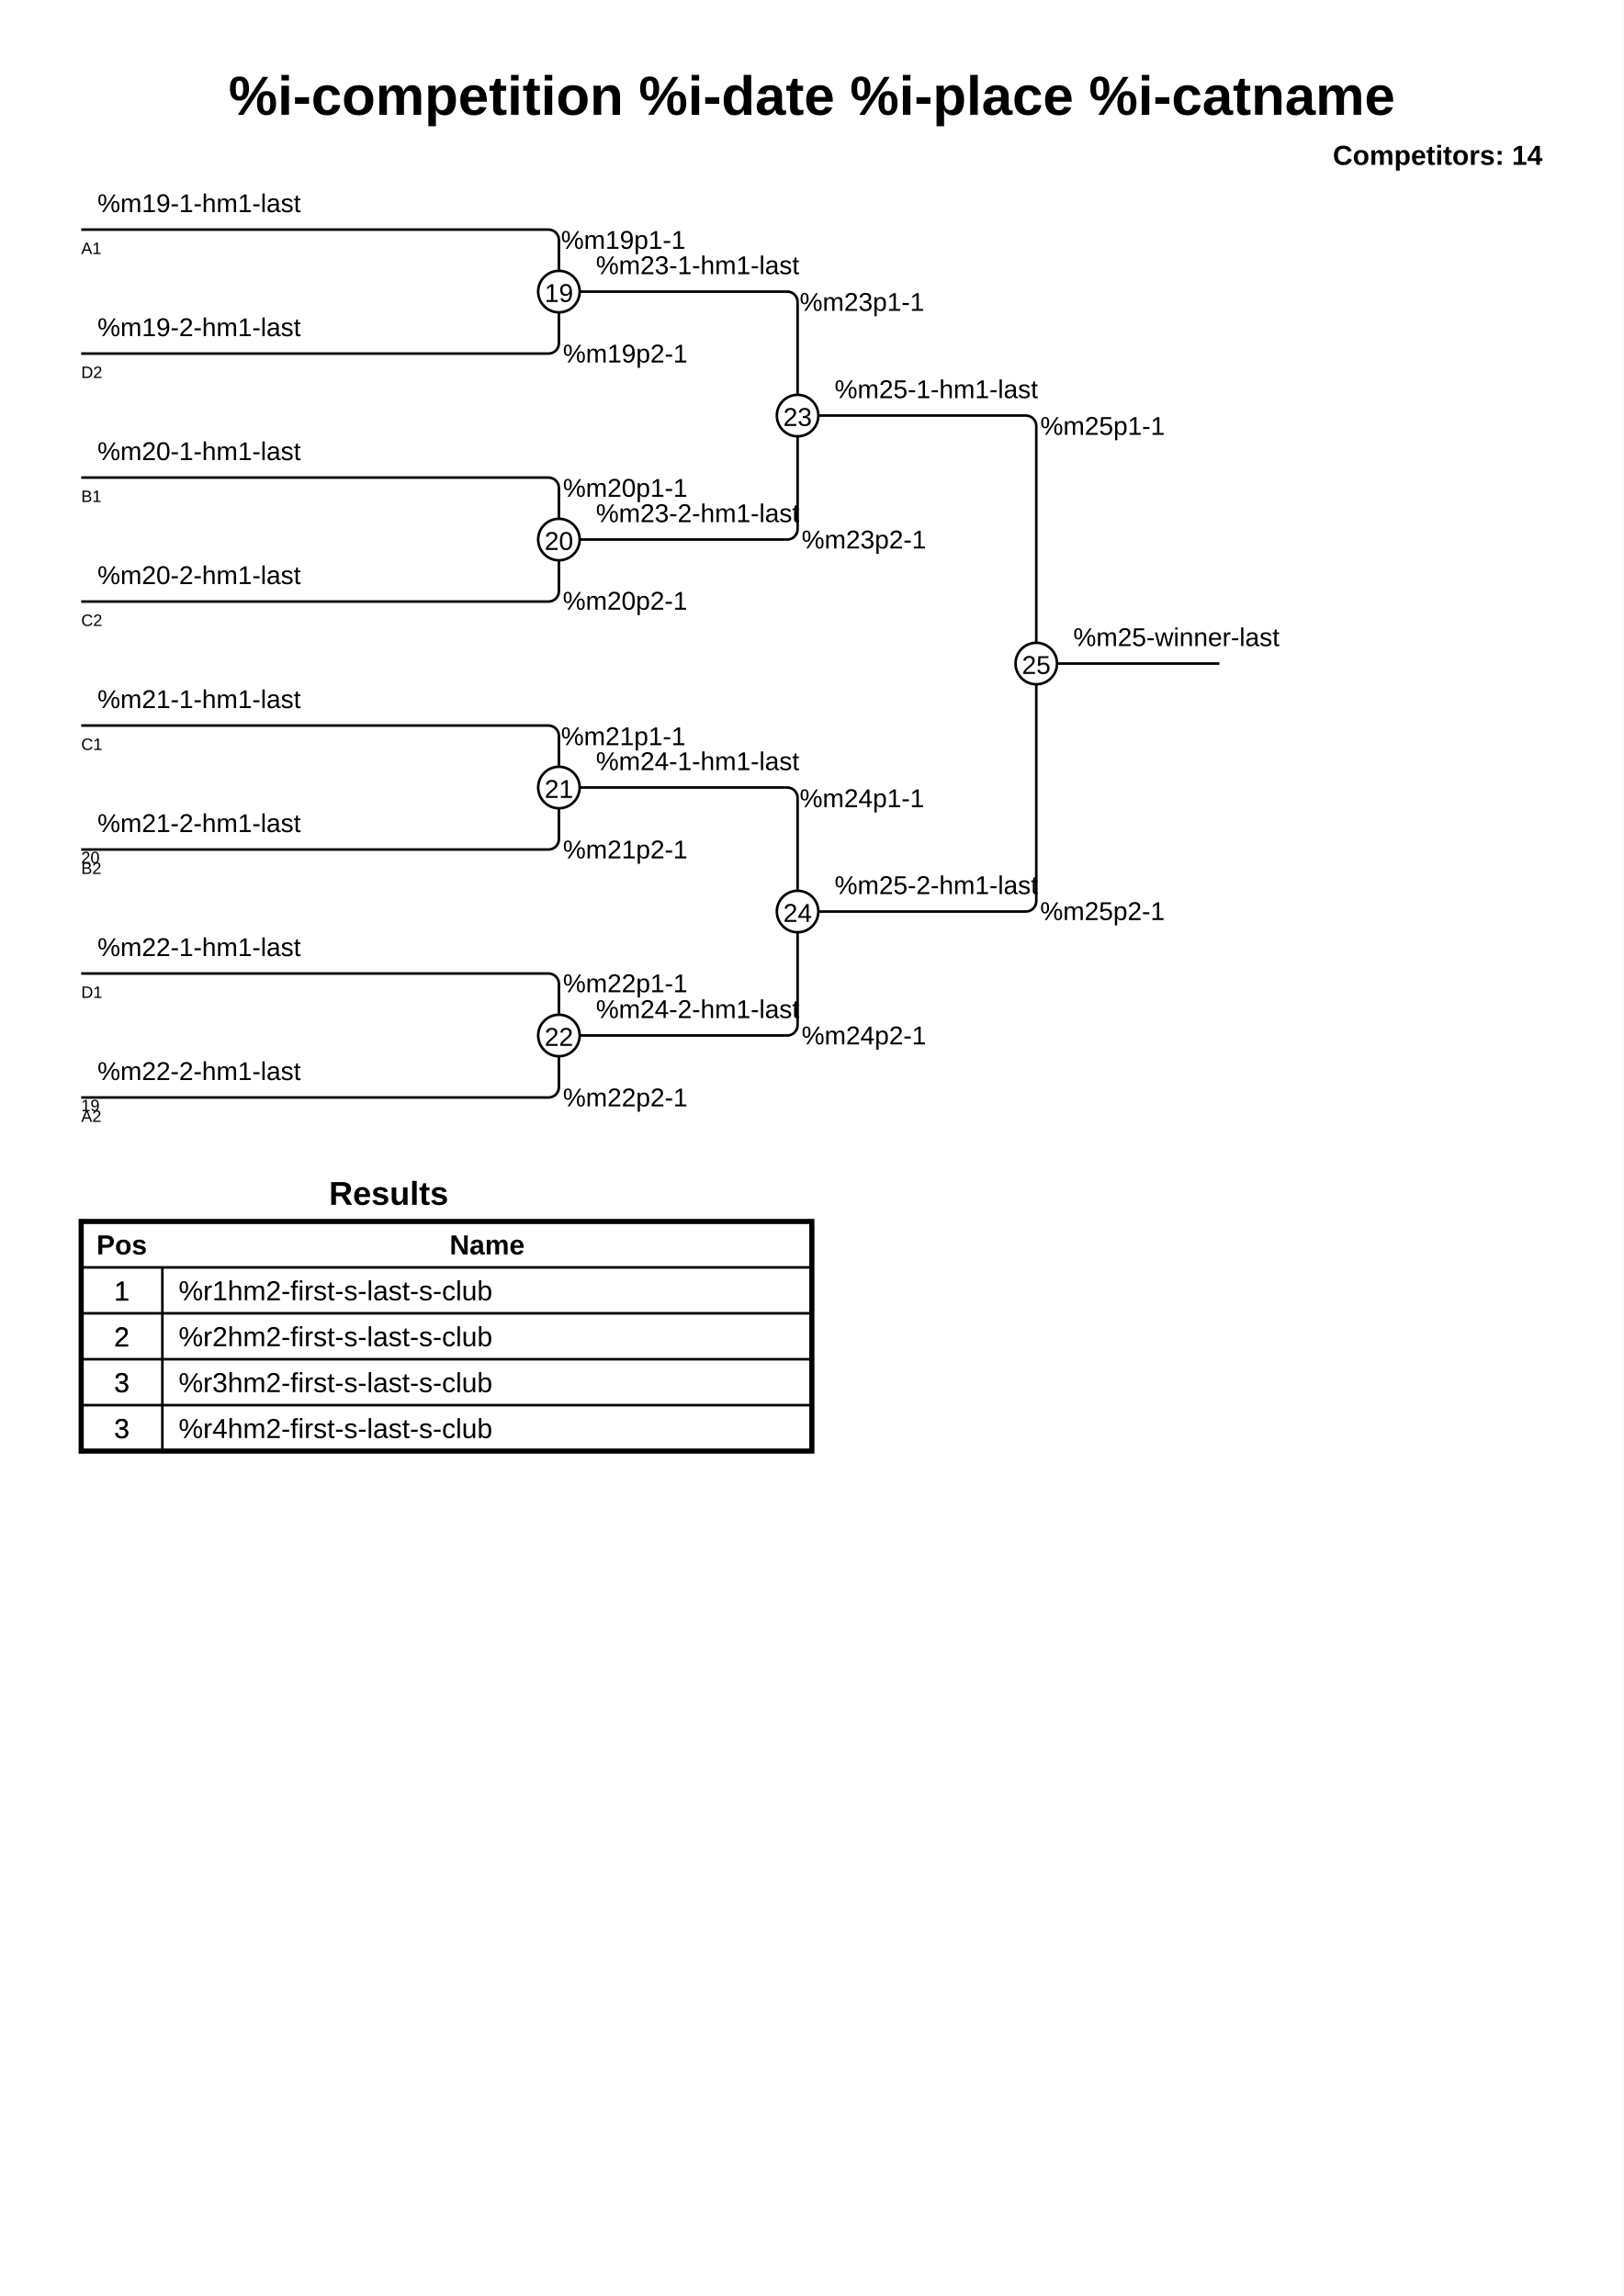
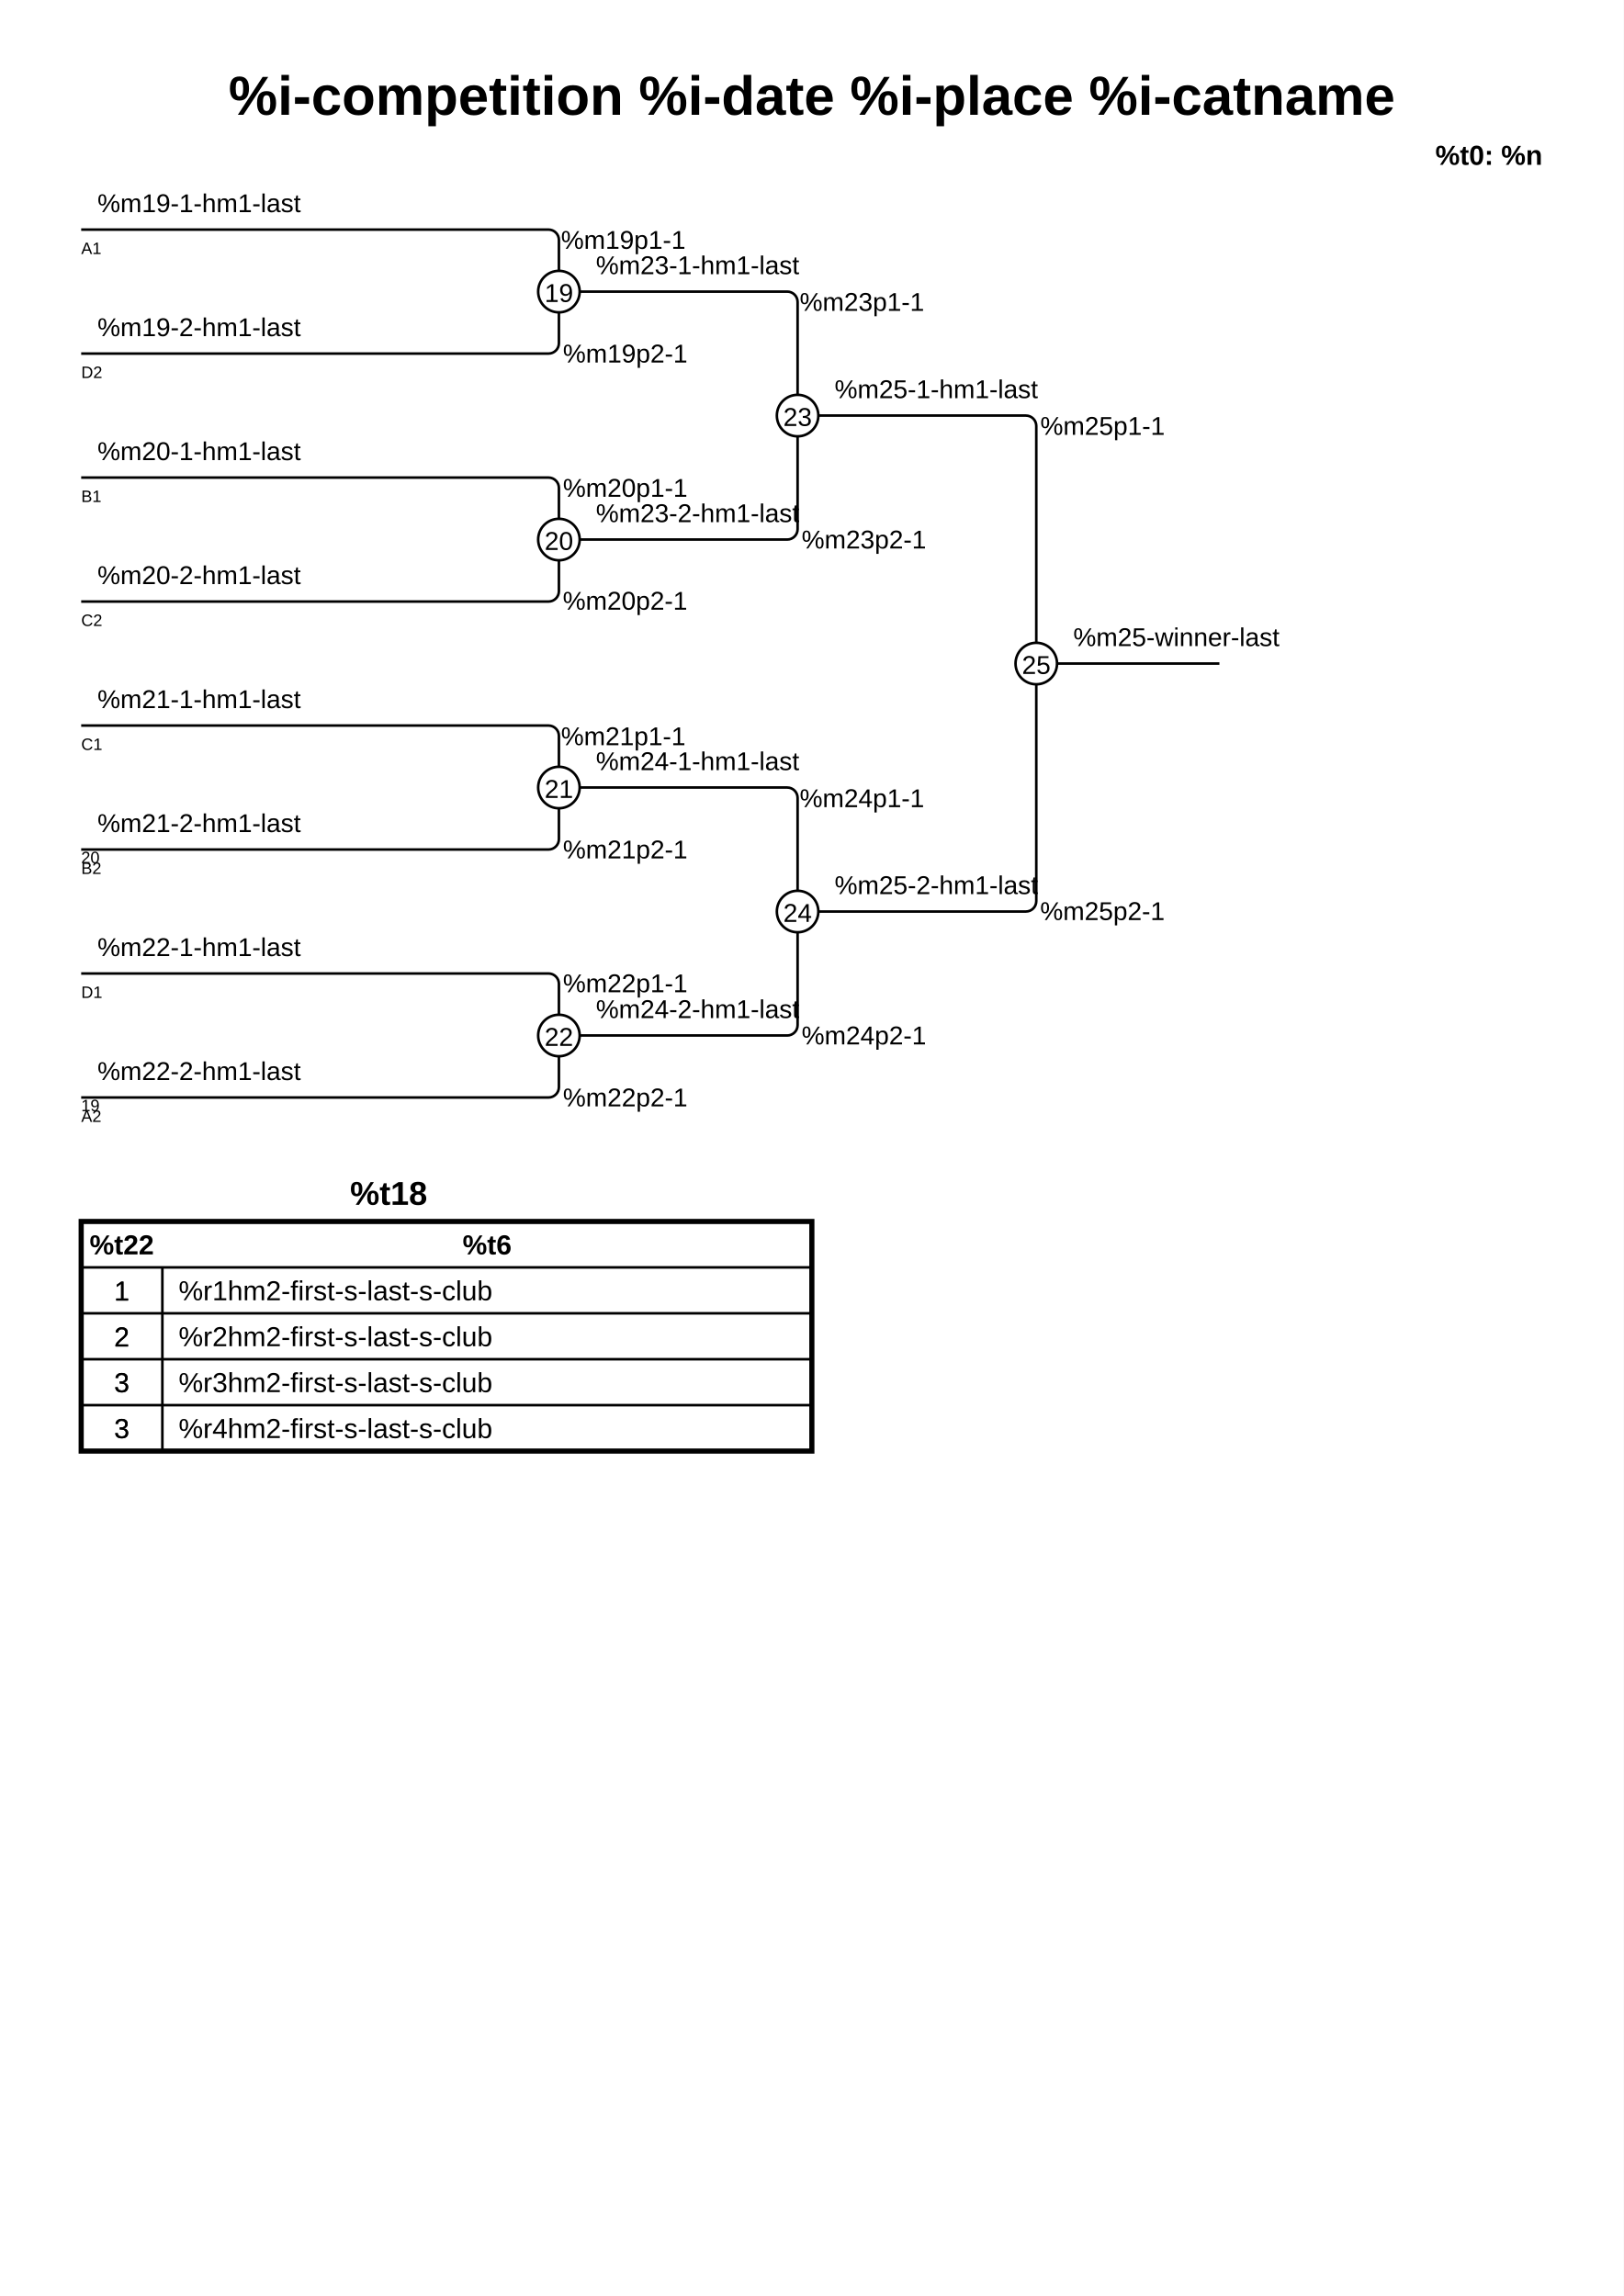
<svg xmlns="http://www.w3.org/2000/svg" width="630px" height="891px" id="judoshiai" version="1.1">
  <style type="text/css">  tspan.cmpx { fill: red; }  </style>
  <g id="layer1" style="opacity:1">
    <rect x="0.00" y="0.00" width="630.00" height="891.00" style="fill:white;stroke:none" />
    <text style="font-size:21.38px;font-style:normal;font-weight:bold;letter-spacing:0px;word-spacing:0px;fill:#000000;fill-opacity:1;stroke:none;font-family:Arial;text-anchor:middle;text-align:center" x="315.00" y="44.55">
      <tspan>%i-competition  %i-date  %i-place   %i-catname</tspan>
    </text>
    <text style="font-size:10.69px;font-style:normal;font-weight:bold;line-height:125%;letter-spacing:0px;word-spacing:0px;fill:#000000;fill-opacity:1;stroke:none;font-family:Arial;text-anchor:end;text-align:left" x="598.50" y="63.97">
-       <tspan>Competitors: 14</tspan>
+       <tspan>%t0: %n</tspan>
    </text>
    <text x="31.50" y="98.59" style="font-size:6.42px;font-style:normal;font-weight:normal;fill:#000000;fill-opacity:1;stroke:none;font-family:Arial">A1</text>
    <text x="31.50" y="146.70" style="font-size:6.42px;font-style:normal;font-weight:normal;fill:#000000;fill-opacity:1;stroke:none;font-family:Arial">D2</text>
    <text x="31.50" y="194.82" style="font-size:6.42px;font-style:normal;font-weight:normal;fill:#000000;fill-opacity:1;stroke:none;font-family:Arial">B1</text>
    <text x="31.50" y="242.93" style="font-size:6.42px;font-style:normal;font-weight:normal;fill:#000000;fill-opacity:1;stroke:none;font-family:Arial">C2</text>
    <text x="31.50" y="291.04" style="font-size:6.42px;font-style:normal;font-weight:normal;fill:#000000;fill-opacity:1;stroke:none;font-family:Arial">C1</text>
    <text x="31.50" y="339.16" style="font-size:6.42px;font-style:normal;font-weight:normal;fill:#000000;fill-opacity:1;stroke:none;font-family:Arial">B2</text>
    <text x="31.50" y="387.27" style="font-size:6.42px;font-style:normal;font-weight:normal;fill:#000000;fill-opacity:1;stroke:none;font-family:Arial">D1</text>
    <text x="31.50" y="435.39" style="font-size:6.42px;font-style:normal;font-weight:normal;fill:#000000;fill-opacity:1;stroke:none;font-family:Arial">A2</text>
    <path d="M 31.50,89.10 l 181.34,0.00 a4.02,4.02 0 0,1 4.02,4.02 l 0.00,11.99 M 31.50,137.21 l 181.34,0.00 a4.02,4.02 0 0,0 4.02,-4.02 l 0.00,-11.99" style="fill:none; stroke:black; stroke-width:1" />
    <circle cx="216.86" cy="113.16" r="8.05" stroke="black" stroke-width="1" fill="white" />
    <text x="216.86" y="117.18" style="font-size:10px;font-style:normal;font-weight:normal;fill:#000000;fill-opacity:1;stroke:none;font-family:Arial;text-anchor:middle;text-align:center">
      <tspan>19</tspan>
    </text>
    <text x="37.80" y="82.33" font-family="Arial" font-size="10" fill="black">
      <tspan>%m19-1-hm1-last</tspan>
    </text>
    <text x="37.80" y="130.45" font-family="Arial" font-size="10" fill="black">
      <tspan>%m19-2-hm1-last</tspan>
    </text>
    <text x="217.66" y="96.57" font-family="Arial" font-size="10" fill="black">
      <tspan>%m19p1-1</tspan>
    </text>
    <text x="218.41" y="140.67" font-family="Arial" font-size="10" fill="black">
      <tspan>%m19p2-1</tspan>
    </text>
    <path d="M 31.50,185.33 l 181.34,0.00 a4.02,4.02 0 0,1 4.02,4.02 l 0.00,11.99 M 31.50,233.44 l 181.34,0.00 a4.02,4.02 0 0,0 4.02,-4.02 l 0.00,-11.99" style="fill:none; stroke:black; stroke-width:1" />
    <circle cx="216.86" cy="209.38" r="8.05" stroke="black" stroke-width="1" fill="white" />
    <text x="216.86" y="213.41" style="font-size:10px;font-style:normal;font-weight:normal;fill:#000000;fill-opacity:1;stroke:none;font-family:Arial;text-anchor:middle;text-align:center">
      <tspan>20</tspan>
    </text>
    <text x="37.80" y="178.56" font-family="Arial" font-size="10" fill="black">
      <tspan>%m20-1-hm1-last</tspan>
    </text>
    <text x="37.80" y="226.67" font-family="Arial" font-size="10" fill="black">
      <tspan>%m20-2-hm1-last</tspan>
    </text>
    <text x="218.41" y="192.80" font-family="Arial" font-size="10" fill="black">
      <tspan>%m20p1-1</tspan>
    </text>
    <text x="218.35" y="236.61" font-family="Arial" font-size="10" fill="black">
      <tspan>%m20p2-1</tspan>
    </text>
    <path d="M 31.50,281.56 l 181.34,0.00 a4.02,4.02 0 0,1 4.02,4.02 l 0.00,11.99 M 31.50,329.67 l 181.34,0.00 a4.02,4.02 0 0,0 4.02,-4.02 l 0.00,-11.99" style="fill:none; stroke:black; stroke-width:1" />
    <circle cx="216.86" cy="305.61" r="8.05" stroke="black" stroke-width="1" fill="white" />
    <text x="216.86" y="309.64" style="font-size:10px;font-style:normal;font-weight:normal;fill:#000000;fill-opacity:1;stroke:none;font-family:Arial;text-anchor:middle;text-align:center">
      <tspan>21</tspan>
    </text>
    <text x="31.50" y="334.98" style="font-size:6.42px;font-style:normal;font-weight:normal;fill:#000000;fill-opacity:1;stroke:none;font-family:Arial">20</text>
    <text x="37.80" y="274.79" font-family="Arial" font-size="10" fill="black">
      <tspan>%m21-1-hm1-last</tspan>
    </text>
    <text x="37.80" y="322.90" font-family="Arial" font-size="10" fill="black">
      <tspan>%m21-2-hm1-last</tspan>
    </text>
    <text x="217.66" y="289.17" font-family="Arial" font-size="10" fill="black">
      <tspan>%m21p1-1</tspan>
    </text>
    <text x="218.41" y="333.12" font-family="Arial" font-size="10" fill="black">
      <tspan>%m21p2-1</tspan>
    </text>
    <path d="M 31.50,377.78 l 181.34,0.00 a4.02,4.02 0 0,1 4.02,4.02 l 0.00,11.99 M 31.50,425.90 l 181.34,0.00 a4.02,4.02 0 0,0 4.02,-4.02 l 0.00,-11.99" style="fill:none; stroke:black; stroke-width:1" />
    <circle cx="216.86" cy="401.84" r="8.05" stroke="black" stroke-width="1" fill="white" />
    <text x="216.86" y="405.86" style="font-size:10px;font-style:normal;font-weight:normal;fill:#000000;fill-opacity:1;stroke:none;font-family:Arial;text-anchor:middle;text-align:center">
      <tspan>22</tspan>
    </text>
    <text x="31.50" y="431.21" style="font-size:6.42px;font-style:normal;font-weight:normal;fill:#000000;fill-opacity:1;stroke:none;font-family:Arial">19</text>
    <text x="37.80" y="371.02" font-family="Arial" font-size="10" fill="black">
      <tspan>%m22-1-hm1-last</tspan>
    </text>
    <text x="37.80" y="419.13" font-family="Arial" font-size="10" fill="black">
      <tspan>%m22-2-hm1-last</tspan>
    </text>
    <text x="218.41" y="385.05" font-family="Arial" font-size="10" fill="black">
      <tspan>%m22p1-1</tspan>
    </text>
    <text x="218.41" y="429.35" font-family="Arial" font-size="10" fill="black">
      <tspan>%m22p2-1</tspan>
    </text>
    <path d="M 224.91,113.16 l 80.54,0.00 a4.02,4.02 0 0,1 4.02,4.02 l 0.00,36.04 M 224.91,209.38 l 80.54,0.00 a4.02,4.02 0 0,0 4.02,-4.02 l 0.00,-36.04" style="fill:none; stroke:black; stroke-width:1" />
    <circle cx="309.47" cy="161.27" r="8.05" stroke="black" stroke-width="1" fill="white" />
    <text x="309.47" y="165.29" style="font-size:10px;font-style:normal;font-weight:normal;fill:#000000;fill-opacity:1;stroke:none;font-family:Arial;text-anchor:middle;text-align:center">
      <tspan>23</tspan>
    </text>
    <text x="231.21" y="106.39" font-family="Arial" font-size="10" fill="black">
      <tspan>%m23-1-hm1-last</tspan>
    </text>
    <text x="231.21" y="202.62" font-family="Arial" font-size="10" fill="black">
      <tspan>%m23-2-hm1-last</tspan>
    </text>
    <text x="310.27" y="120.63" font-family="Arial" font-size="10" fill="black">
      <tspan>%m23p1-1</tspan>
    </text>
    <text x="311.02" y="212.84" font-family="Arial" font-size="10" fill="black">
      <tspan>%m23p2-1</tspan>
    </text>
    <path d="M 224.91,305.61 l 80.54,0.00 a4.02,4.02 0 0,1 4.02,4.02 l 0.00,36.04 M 224.91,401.84 l 80.54,0.00 a4.02,4.02 0 0,0 4.02,-4.02 l 0.00,-36.04" style="fill:none; stroke:black; stroke-width:1" />
    <circle cx="309.47" cy="353.73" r="8.05" stroke="black" stroke-width="1" fill="white" />
    <text x="309.47" y="357.75" style="font-size:10px;font-style:normal;font-weight:normal;fill:#000000;fill-opacity:1;stroke:none;font-family:Arial;text-anchor:middle;text-align:center">
      <tspan>24</tspan>
    </text>
    <text x="231.21" y="298.85" font-family="Arial" font-size="10" fill="black">
      <tspan>%m24-1-hm1-last</tspan>
    </text>
    <text x="231.21" y="395.07" font-family="Arial" font-size="10" fill="black">
      <tspan>%m24-2-hm1-last</tspan>
    </text>
    <text x="310.27" y="313.23" font-family="Arial" font-size="10" fill="black">
      <tspan>%m24p1-1</tspan>
    </text>
    <text x="311.02" y="405.29" font-family="Arial" font-size="10" fill="black">
      <tspan>%m24p2-1</tspan>
    </text>
    <path d="M 317.52,161.27 l 80.54,0.00 a4.02,4.02 0 0,1 4.02,4.02 l 0.00,84.16 M 317.52,353.73 l 80.54,0.00 a4.02,4.02 0 0,0 4.02,-4.02 l 0.00,-84.16" style="fill:none; stroke:black; stroke-width:1" />
    <circle cx="402.08" cy="257.50" r="8.05" stroke="black" stroke-width="1" fill="white" />
    <text x="402.08" y="261.52" style="font-size:10px;font-style:normal;font-weight:normal;fill:#000000;fill-opacity:1;stroke:none;font-family:Arial;text-anchor:middle;text-align:center">
      <tspan>25</tspan>
    </text>
    <text x="323.82" y="154.50" font-family="Arial" font-size="10" fill="black">
      <tspan>%m25-1-hm1-last</tspan>
    </text>
    <text x="323.82" y="346.96" font-family="Arial" font-size="10" fill="black">
      <tspan>%m25-2-hm1-last</tspan>
    </text>
    <text x="403.63" y="168.75" font-family="Arial" font-size="10" fill="black">
      <tspan>%m25p1-1</tspan>
    </text>
    <text x="403.57" y="357.04" font-family="Arial" font-size="10" fill="black">
      <tspan>%m25p2-1</tspan>
    </text>
    <path d="M 410.13,257.50 l 63.00,0.00" style="fill:none; stroke:black; stroke-width:1" />
    <text x="416.43" y="250.73" font-family="Arial" font-size="10" fill="black">
      <tspan>%m25-winner-last</tspan>
    </text>
    <path d="M 31.50,474.01 l 283.50,0.00 l 0.00,89.10 l -283.50,0.00 z" style="fill:none; stroke:black; stroke-width:2" />
    <path d="M 31.50,491.83 l 283.50,0.00" style="fill:none; stroke:black; stroke-width:1" />
    <path d="M 31.50,509.65 l 283.50,0.00" style="fill:none; stroke:black; stroke-width:1" />
    <path d="M 31.50,527.47 l 283.50,0.00" style="fill:none; stroke:black; stroke-width:1" />
    <path d="M 31.50,545.29 l 283.50,0.00" style="fill:none; stroke:black; stroke-width:1" />
    <path d="M 63.00,491.83 l 0.00,71.28" style="fill:none; stroke:black; stroke-width:1" />
    <text x="150.82" y="467.56" style="font-size:12.83px;font-style:normal;font-weight:bold;fill:#000000;fill-opacity:1;stroke:none;font-family:Arial;text-anchor:middle;text-align:center">
-       <tspan>Results</tspan>
+       <tspan>%t18</tspan>
    </text>
    <text x="47.25" y="486.80" style="font-size:10.69px;font-style:normal;font-weight:bold;fill:#000000;fill-opacity:1;stroke:none;font-family:Arial;text-anchor:middle;text-align:center">
-       <tspan>Pos</tspan>
+       <tspan>%t22</tspan>
    </text>
    <text x="189.00" y="486.80" style="font-size:10.69px;font-style:normal;font-weight:bold;fill:#000000;fill-opacity:1;stroke:none;font-family:Arial;text-anchor:middle;text-align:center">
-       <tspan>Name</tspan>
+       <tspan>%t6</tspan>
    </text>
    <text x="47.25" y="504.70" style="font-size:10.69px;font-style:normal;font-weight:normal;fill:#000000;fill-opacity:1;stroke:none;font-family:Arial;text-anchor:middle;text-align:center">
      <tspan>1</tspan>
    </text>
    <text x="47.25" y="522.52" style="font-size:10.69px;font-style:normal;font-weight:normal;fill:#000000;fill-opacity:1;stroke:none;font-family:Arial;text-anchor:middle;text-align:center">
      <tspan>2</tspan>
    </text>
    <text x="47.25" y="540.26" style="font-size:10.69px;font-style:normal;font-weight:normal;fill:#000000;fill-opacity:1;stroke:none;font-family:Arial;text-anchor:middle;text-align:center">
      <tspan>3</tspan>
    </text>
    <text x="47.25" y="558.08" style="font-size:10.69px;font-style:normal;font-weight:normal;fill:#000000;fill-opacity:1;stroke:none;font-family:Arial;text-anchor:middle;text-align:center">
      <tspan>3</tspan>
    </text>
    <text x="47.25" y="504.70" style="font-size:10.69px;font-style:normal;font-weight:normal;fill:#000000;fill-opacity:1;stroke:none;font-family:Arial;text-anchor:middle;text-align:center">
      <tspan>1</tspan>
    </text>
    <text x="69.30" y="504.60" style="font-size:10.69px;font-style:normal;font-weight:normal;fill:#000000;fill-opacity:1;stroke:none;font-family:Arial">
      <tspan>%r1hm2-first-s-last-s-club</tspan>
    </text>
    <text x="47.25" y="522.52" style="font-size:10.69px;font-style:normal;font-weight:normal;fill:#000000;fill-opacity:1;stroke:none;font-family:Arial;text-anchor:middle;text-align:center">
      <tspan>2</tspan>
    </text>
    <text x="69.30" y="522.42" style="font-size:10.69px;font-style:normal;font-weight:normal;fill:#000000;fill-opacity:1;stroke:none;font-family:Arial">
      <tspan>%r2hm2-first-s-last-s-club</tspan>
    </text>
    <text x="47.25" y="540.26" style="font-size:10.69px;font-style:normal;font-weight:normal;fill:#000000;fill-opacity:1;stroke:none;font-family:Arial;text-anchor:middle;text-align:center">
      <tspan>3</tspan>
    </text>
    <text x="69.30" y="540.24" style="font-size:10.69px;font-style:normal;font-weight:normal;fill:#000000;fill-opacity:1;stroke:none;font-family:Arial">
      <tspan>%r3hm2-first-s-last-s-club</tspan>
    </text>
    <text x="47.25" y="558.08" style="font-size:10.69px;font-style:normal;font-weight:normal;fill:#000000;fill-opacity:1;stroke:none;font-family:Arial;text-anchor:middle;text-align:center">
      <tspan>3</tspan>
    </text>
    <text x="69.30" y="558.06" style="font-size:10.69px;font-style:normal;font-weight:normal;fill:#000000;fill-opacity:1;stroke:none;font-family:Arial">
      <tspan>%r4hm2-first-s-last-s-club</tspan>
    </text>
  </g>
</svg>
